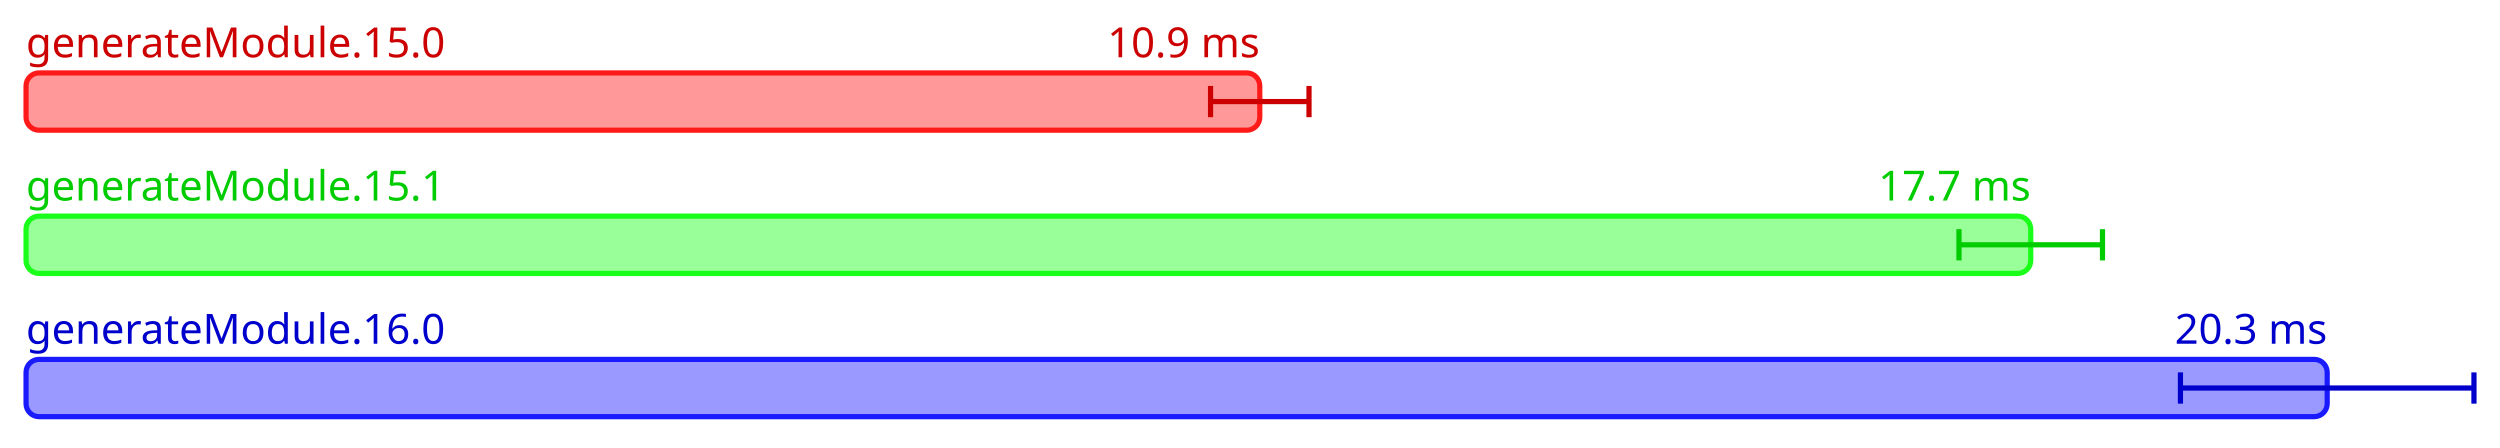
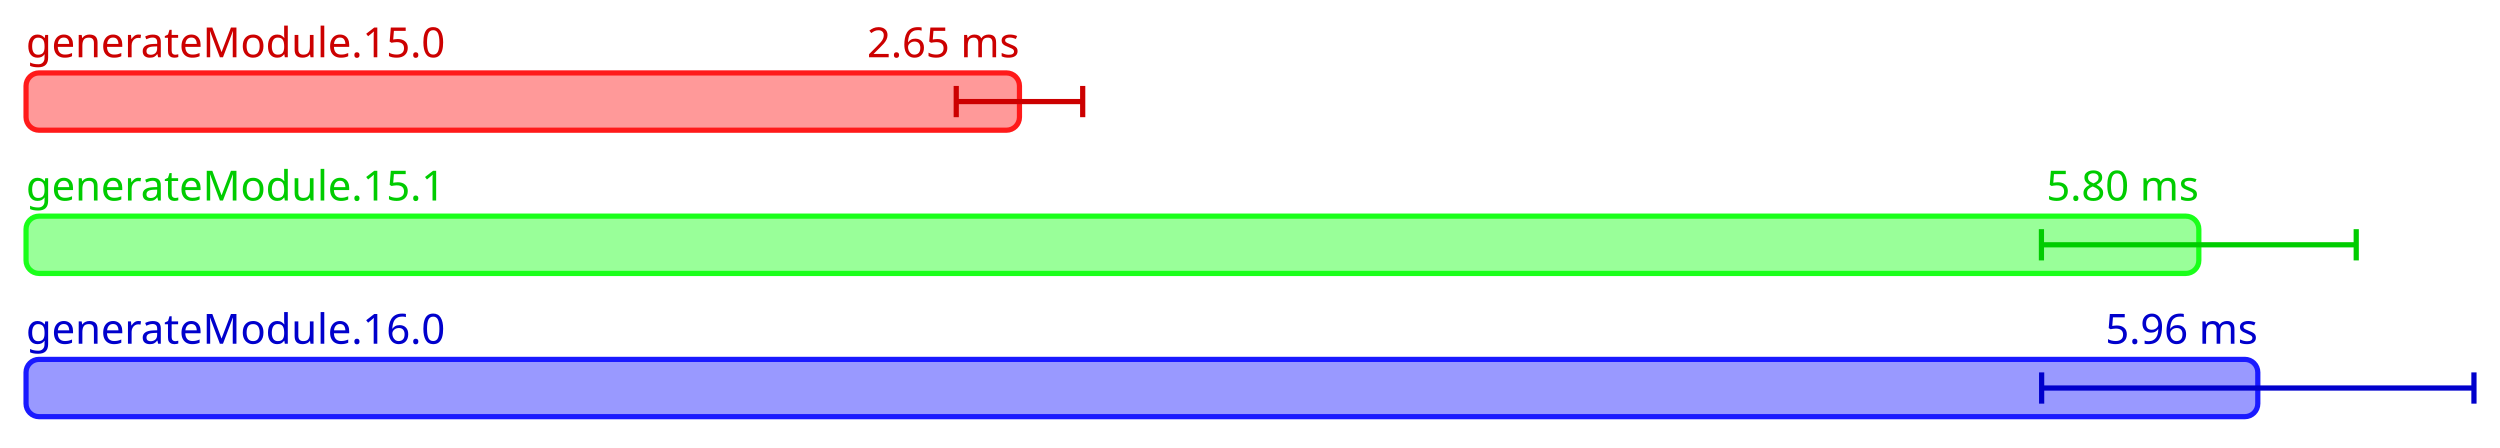
<svg xmlns="http://www.w3.org/2000/svg" height="172" width="960.0" font-size="16" font-family="sans-serif" stroke-width="2">
  <g transform="translate(10.0 0)">
    <g fill="hsl(0, 100%, 40%)">
      <text y="22">generateModule.15.0</text>
-       <text y="22" x="473.753" text-anchor="end">10.9 ms</text>
+       <text y="22" x="381.475" text-anchor="end">2.65 ms</text>
    </g>
    <g>
-       <rect y="28" rx="5" height="22" width="473.753" fill="hsl(0, 100%, 80%)" stroke="hsl(0, 100%, 55%)" />
+       <rect y="28" rx="5" height="22" width="381.475" fill="hsl(0, 100%, 80%)" stroke="hsl(0, 100%, 55%)" />
      <g stroke="hsl(0, 100%, 40%)">
-         <line x1="454.848" x2="492.657" y1="39" y2="39" />
-         <line x1="454.848" x2="454.848" y1="33" y2="45" />
-         <line x1="492.657" x2="492.657" y1="33" y2="45" />
+         <line x1="357.195" x2="405.754" y1="39" y2="39" />
+         <line x1="357.195" x2="357.195" y1="33" y2="45" />
+         <line x1="405.754" x2="405.754" y1="33" y2="45" />
      </g>
    </g>
    <g fill="hsl(120, 100%, 40%)">
      <text y="77">generateModule.15.1</text>
-       <text y="77" x="769.804" text-anchor="end">17.7 ms</text>
+       <text y="77" x="834.35" text-anchor="end">5.80 ms</text>
    </g>
    <g>
-       <rect y="83" rx="5" height="22" width="769.804" fill="hsl(120, 100%, 80%)" stroke="hsl(120, 100%, 55%)" />
+       <rect y="83" rx="5" height="22" width="834.35" fill="hsl(120, 100%, 80%)" stroke="hsl(120, 100%, 55%)" />
      <g stroke="hsl(120, 100%, 40%)">
-         <line x1="742.25" x2="797.359" y1="94" y2="94" />
-         <line x1="742.25" x2="742.25" y1="88" y2="100" />
-         <line x1="797.359" x2="797.359" y1="88" y2="100" />
+         <line x1="773.91" x2="894.791" y1="94" y2="94" />
+         <line x1="773.91" x2="773.91" y1="88" y2="100" />
+         <line x1="894.791" x2="894.791" y1="88" y2="100" />
      </g>
    </g>
    <g fill="hsl(240, 100%, 40%)">
      <text y="132">generateModule.16.0</text>
-       <text y="132" x="883.643" text-anchor="end">20.3 ms</text>
+       <text y="132" x="856.996" text-anchor="end">5.96 ms</text>
    </g>
    <g>
-       <rect y="138" rx="5" height="22" width="883.643" fill="hsl(240, 100%, 80%)" stroke="hsl(240, 100%, 55%)" />
+       <rect y="138" rx="5" height="22" width="856.996" fill="hsl(240, 100%, 80%)" stroke="hsl(240, 100%, 55%)" />
      <g stroke="hsl(240, 100%, 40%)">
-         <line x1="827.286" x2="940.0" y1="149" y2="149" />
-         <line x1="827.286" x2="827.286" y1="143" y2="155" />
+         <line x1="773.992" x2="940.0" y1="149" y2="149" />
+         <line x1="773.992" x2="773.992" y1="143" y2="155" />
        <line x1="940.0" x2="940.0" y1="143" y2="155" />
      </g>
    </g>
  </g>
</svg>
